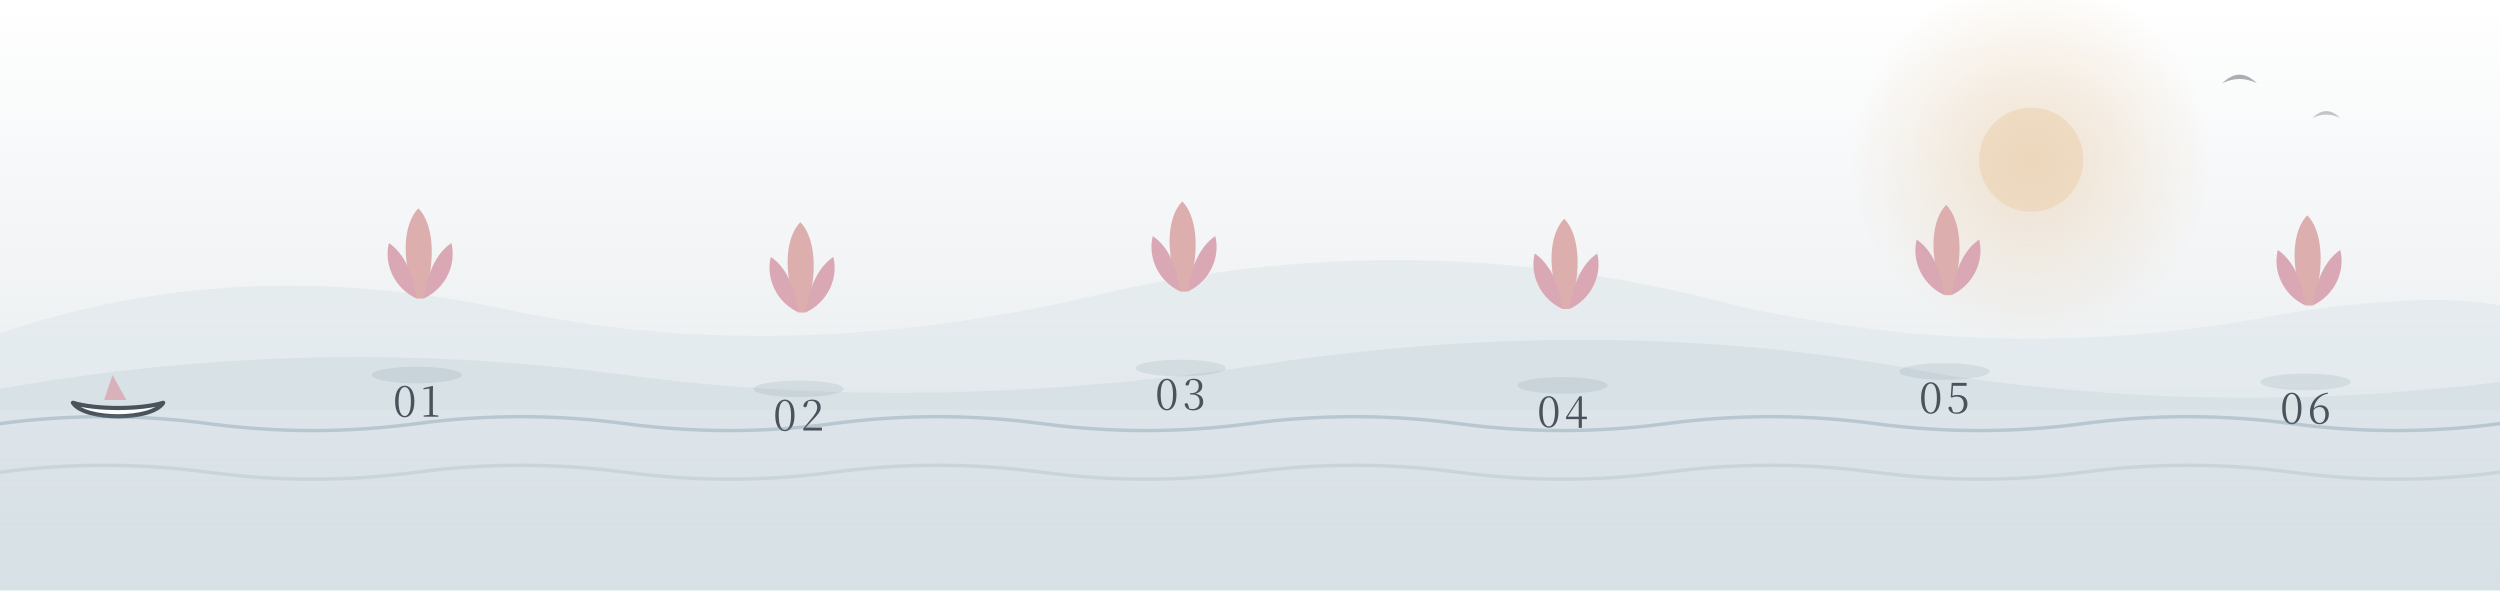
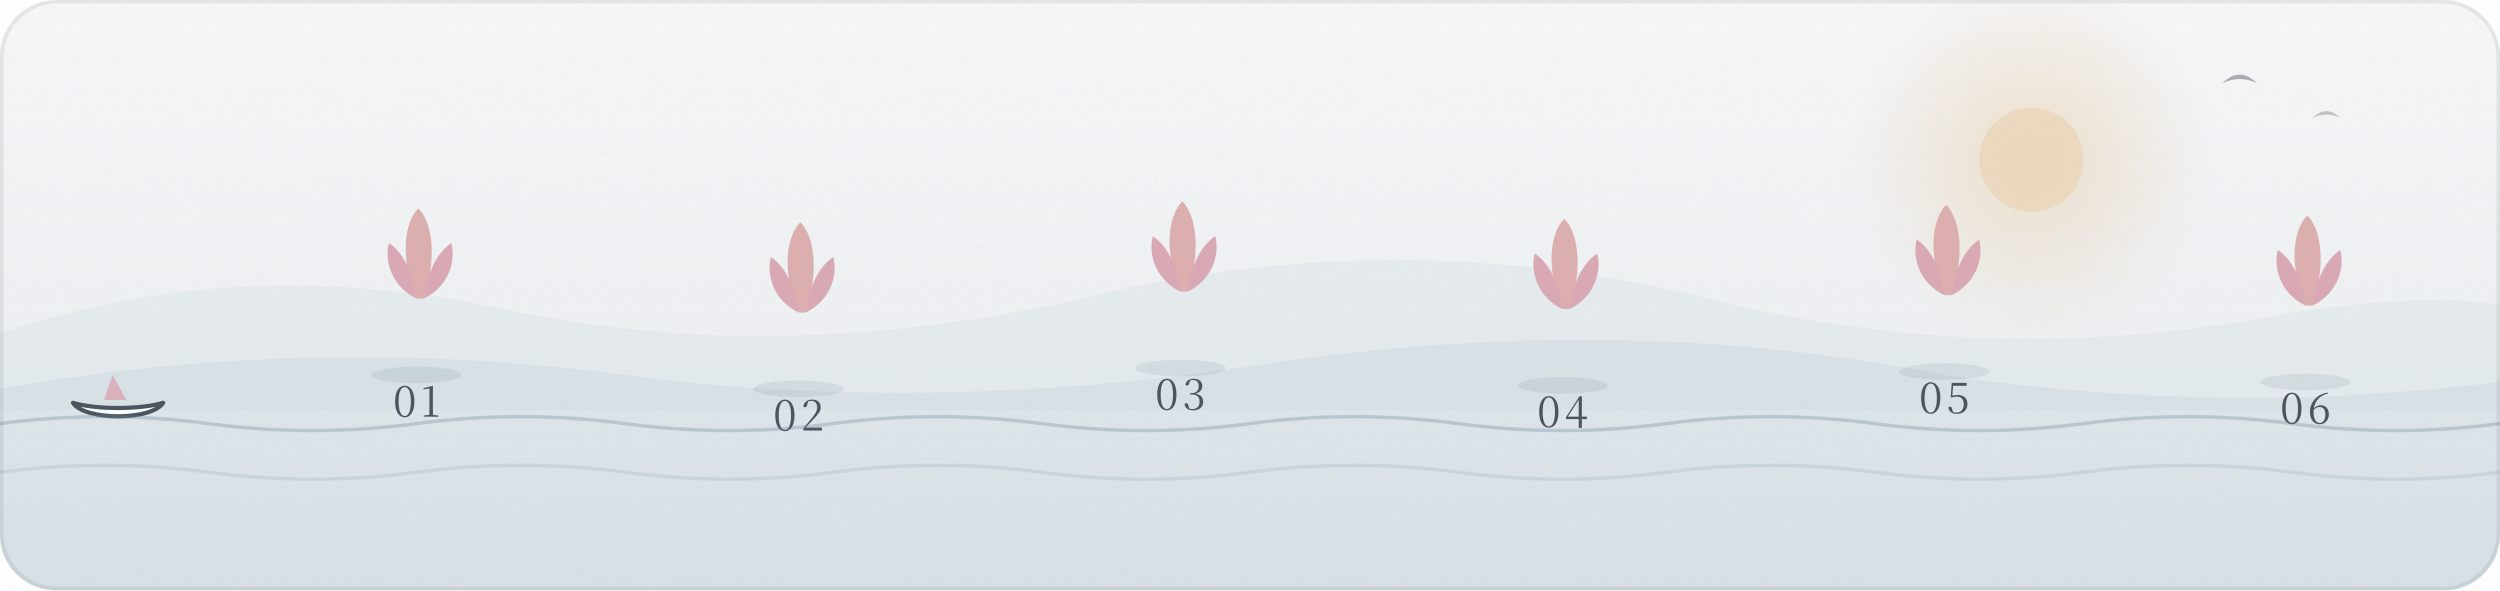
<svg xmlns="http://www.w3.org/2000/svg" width="720" height="170" viewBox="0 0 720 170" role="img" aria-label="六盏荷花灯顺着小河漂:01 日常说说、02 照片、03 地图故事、04 工作展示、05 有趣的搜集、06 旅行">
  <defs>
+     <clipPath id="frame">
+       <rect x="0" y="0" width="720" height="170" rx="16" />
+     </clipPath>
+     <filter id="grain">
+       <feTurbulence type="fractalNoise" baseFrequency="0.9" numOctaves="3" stitchTiles="stitch" />
+     </filter>
    <linearGradient id="sky" x1="0" y1="0" x2="0" y2="1">
      <stop offset="0" stop-color="#EDF0F2" stop-opacity="0" />
      <stop offset="0.55" stop-color="#EDF0F2" stop-opacity="0.9" />
      <stop offset="1" stop-color="#E4E9ED" stop-opacity="1" />
    </linearGradient>
    <linearGradient id="water" x1="0" y1="0" x2="0" y2="1">
      <stop offset="0" stop-color="#DDE5EA" stop-opacity="0.9" />
      <stop offset="1" stop-color="#DDE5EA" stop-opacity="0" />
    </linearGradient>
    <radialGradient id="sun" cx="0.5" cy="0.5" r="0.5">
      <stop offset="0" stop-color="#e9cdaa" stop-opacity="0.55" />
      <stop offset="0.6" stop-color="#e9cdaa" stop-opacity="0.22" />
      <stop offset="1" stop-color="#e9cdaa" stop-opacity="0" />
    </radialGradient>
  </defs>
  <style>
    .wave { stroke: #658092; fill: none; stroke-linecap: round; animation: drift 9s ease-in-out infinite alternate; }
    .w1 { opacity: 0.3; }
    .w2 { opacity: 0.15; animation-duration: 12s; animation-delay: -4s; }
    .bob { transform-box: fill-box; transform-origin: 50% 100%; animation: bob 4.6s ease-in-out infinite; }
    .rock { transform-box: fill-box; transform-origin: 50% 100%; animation: rock 3.4s ease-in-out infinite; }
    .flap { transform-box: fill-box; transform-origin: center; animation: flap 1.1s ease-in-out infinite; }
    .num {
      font-family: "Songti SC", "STSong", "Noto Serif SC", "SimSun", "Noto Serif CJK SC", serif;
      font-size: 12px;
      fill: #4A525C;
      letter-spacing: 0.1em;
    }
    @keyframes drift {
      from { transform: translateX(-8px); }
      to { transform: translateX(8px); }
    }
    @keyframes bob {
      0%, 100% { transform: translateY(0) rotate(0deg); }
      50% { transform: translateY(-3px) rotate(2deg); }
    }
    @keyframes rock {
      0%, 100% { transform: rotate(0deg) translateY(0); }
      30% { transform: rotate(-4deg) translateY(-1px); }
      70% { transform: rotate(3.5deg) translateY(0.5px); }
    }
    @keyframes flap {
      0%, 100% { transform: scaleY(1); }
      50% { transform: scaleY(0.4); }
    }
    @media (prefers-reduced-motion: reduce) {
      .wave, .bob, .rock, .flap { animation: none; }
    }
  </style>
-   <rect x="0" y="0" width="720" height="170" fill="url(#sky)" />
-   <circle cx="585" cy="46" r="52" fill="url(#sun)" />
-   <circle cx="585" cy="46" r="15" fill="#e9cdaa" opacity="0.5" />
-   <path d="M 0 96 Q 70 72 150 90 Q 230 106 320 84 Q 410 64 500 88 Q 580 106 660 90 Q 700 84 720 88 L 720 170 L 0 170 Z" fill="#DDE5EA" opacity="0.55" />
-   <path d="M 0 112 Q 90 96 180 108 Q 270 120 370 104 Q 470 90 560 108 Q 640 120 720 110 L 720 170 L 0 170 Z" fill="#D3DDE3" opacity="0.7" />
-   <rect x="0" y="118" width="720" height="52" fill="url(#water)" />
-   <g transform="translate(34, 116)">
-     <g class="rock">
-       <path d="M -13 0 C -6.5 2 6.5 2 13 0 C 9.7 5.2 -9.7 5.2 -13 0 Z" fill="#fbfcfc" stroke="#4a525c" stroke-width="1.2" stroke-linejoin="round" />
-       <path d="M -4 -0.8 L -1.6 -8 L 2.4 -0.8 Z" fill="#d9a8b4" opacity="0.85" />
+   <rect x="0" y="0" width="720" height="170" rx="16" fill="#F6F7F8" />
+   <g clip-path="url(#frame)">
+     <rect x="0" y="0" width="720" height="170" fill="url(#sky)" />
+     <circle cx="585" cy="46" r="52" fill="url(#sun)" />
+     <circle cx="585" cy="46" r="15" fill="#e9cdaa" opacity="0.5" />
+     <path d="M 0 96 Q 70 72 150 90 Q 230 106 320 84 Q 410 64 500 88 Q 580 106 660 90 Q 700 84 720 88 L 720 170 L 0 170 Z" fill="#DDE5EA" opacity="0.55" />
+     <path d="M 0 112 Q 90 96 180 108 Q 270 120 370 104 Q 470 90 560 108 Q 640 120 720 110 L 720 170 L 0 170 Z" fill="#D3DDE3" opacity="0.7" />
+     <rect x="0" y="118" width="720" height="52" fill="url(#water)" />
+     <g transform="translate(34, 116)">
+       <g class="rock">
+         <path d="M -13 0 C -6.5 2 6.5 2 13 0 C 9.7 5.2 -9.7 5.2 -13 0 Z" fill="#fbfcfc" stroke="#4a525c" stroke-width="1.2" stroke-linejoin="round" />
+         <path d="M -4 -0.8 L -1.6 -8 L 2.4 -0.8 Z" fill="#d9a8b4" opacity="0.85" />
+       </g>
+     </g>
+     <g transform="translate(120, 60)">
+       <g class="bob" style="animation-delay: 0s">
+         <ellipse cx="0" cy="48" rx="13" ry="2.4" fill="#658092" opacity="0.14" />
+         <path d="M 0 26 C -5 14 -3.5 4 0.5 0 C 4.5 4 6 14 2 26 Z" fill="#dcaeae" />
+         <path d="M 0 26 C -6.5 23 -9.5 16 -8 10 C -3.5 13 -1 19 0 26 Z" fill="#d9a8b4" />
+         <path d="M 2 26 C 8.5 23 11.5 16 10 10 C 5.5 13 3 19 2 26 Z" fill="#d9a8b4" />
+         <text class="num" x="0" y="60" text-anchor="middle">01</text>
+       </g>
+     </g>
+     <g transform="translate(230, 64)">
+       <g class="bob" style="animation-delay: -1.4s">
+         <ellipse cx="0" cy="48" rx="13" ry="2.4" fill="#658092" opacity="0.14" />
+         <path d="M 0 26 C -5 14 -3.5 4 0.5 0 C 4.5 4 6 14 2 26 Z" fill="#dcaeae" />
+         <path d="M 0 26 C -6.5 23 -9.5 16 -8 10 C -3.5 13 -1 19 0 26 Z" fill="#d9a8b4" />
+         <path d="M 2 26 C 8.5 23 11.5 16 10 10 C 5.5 13 3 19 2 26 Z" fill="#d9a8b4" />
+         <text class="num" x="0" y="60" text-anchor="middle">02</text>
+       </g>
+     </g>
+     <g transform="translate(340, 58)">
+       <g class="bob" style="animation-delay: -2.6s">
+         <ellipse cx="0" cy="48" rx="13" ry="2.4" fill="#658092" opacity="0.14" />
+         <path d="M 0 26 C -5 14 -3.5 4 0.5 0 C 4.5 4 6 14 2 26 Z" fill="#dcaeae" />
+         <path d="M 0 26 C -6.5 23 -9.5 16 -8 10 C -3.5 13 -1 19 0 26 Z" fill="#d9a8b4" />
+         <path d="M 2 26 C 8.5 23 11.5 16 10 10 C 5.5 13 3 19 2 26 Z" fill="#d9a8b4" />
+         <text class="num" x="0" y="60" text-anchor="middle">03</text>
+       </g>
+     </g>
+     <g transform="translate(450, 63)">
+       <g class="bob" style="animation-delay: -0.8s">
+         <ellipse cx="0" cy="48" rx="13" ry="2.4" fill="#658092" opacity="0.14" />
+         <path d="M 0 26 C -5 14 -3.5 4 0.5 0 C 4.5 4 6 14 2 26 Z" fill="#dcaeae" />
+         <path d="M 0 26 C -6.5 23 -9.5 16 -8 10 C -3.5 13 -1 19 0 26 Z" fill="#d9a8b4" />
+         <path d="M 2 26 C 8.5 23 11.5 16 10 10 C 5.5 13 3 19 2 26 Z" fill="#d9a8b4" />
+         <text class="num" x="0" y="60" text-anchor="middle">04</text>
+       </g>
+     </g>
+     <g transform="translate(560, 59)">
+       <g class="bob" style="animation-delay: -2s">
+         <ellipse cx="0" cy="48" rx="13" ry="2.4" fill="#658092" opacity="0.14" />
+         <path d="M 0 26 C -5 14 -3.5 4 0.5 0 C 4.5 4 6 14 2 26 Z" fill="#dcaeae" />
+         <path d="M 0 26 C -6.5 23 -9.5 16 -8 10 C -3.5 13 -1 19 0 26 Z" fill="#d9a8b4" />
+         <path d="M 2 26 C 8.5 23 11.5 16 10 10 C 5.5 13 3 19 2 26 Z" fill="#d9a8b4" />
+         <text class="num" x="0" y="60" text-anchor="middle">05</text>
+       </g>
+     </g>
+     <g transform="translate(664, 62)">
+       <g class="bob" style="animation-delay: -3.3s">
+         <ellipse cx="0" cy="48" rx="13" ry="2.4" fill="#658092" opacity="0.14" />
+         <path d="M 0 26 C -5 14 -3.5 4 0.5 0 C 4.5 4 6 14 2 26 Z" fill="#dcaeae" />
+         <path d="M 0 26 C -6.5 23 -9.5 16 -8 10 C -3.5 13 -1 19 0 26 Z" fill="#d9a8b4" />
+         <path d="M 2 26 C 8.5 23 11.5 16 10 10 C 5.5 13 3 19 2 26 Z" fill="#d9a8b4" />
+         <text class="num" x="0" y="60" text-anchor="middle">06</text>
+       </g>
+     </g>
+     <path class="wave w1" d="M 0 122 Q 30 118 60 122 T 120 122 T 180 122 T 240 122 T 300 122 T 360 122 T 420 122 T 480 122 T 540 122 T 600 122 T 660 122 T 720 122" />
+     <path class="wave w2" d="M 0 136 Q 30 132 60 136 T 120 136 T 180 136 T 240 136 T 300 136 T 360 136 T 420 136 T 480 136 T 540 136 T 600 136 T 660 136 T 720 136" />
+     <g transform="translate(640, 24)">
+       <path class="flap" d="M 0 0 Q 5 -5 10 0 Q 5 -2.5 0 0 Z" fill="#4a525c" opacity="0.45" />
+     </g>
+     <g transform="translate(666, 34)">
+       <path class="flap" style="animation-delay: -0.5s" d="M 0 0 Q 4 -4 8 0 Q 4 -2 0 0 Z" fill="#4a525c" opacity="0.32" />
    </g>
  </g>
-   <g transform="translate(120, 60)">
-     <g class="bob" style="animation-delay: 0s">
-       <ellipse cx="0" cy="48" rx="13" ry="2.4" fill="#658092" opacity="0.14" />
-       <path d="M 0 26 C -5 14 -3.5 4 0.5 0 C 4.5 4 6 14 2 26 Z" fill="#dcaeae" />
-       <path d="M 0 26 C -6.5 23 -9.5 16 -8 10 C -3.5 13 -1 19 0 26 Z" fill="#d9a8b4" />
-       <path d="M 2 26 C 8.5 23 11.5 16 10 10 C 5.5 13 3 19 2 26 Z" fill="#d9a8b4" />
-       <text class="num" x="0" y="60" text-anchor="middle">01</text>
-     </g>
-   </g>
-   <g transform="translate(230, 64)">
-     <g class="bob" style="animation-delay: -1.4s">
-       <ellipse cx="0" cy="48" rx="13" ry="2.4" fill="#658092" opacity="0.14" />
-       <path d="M 0 26 C -5 14 -3.5 4 0.5 0 C 4.5 4 6 14 2 26 Z" fill="#dcaeae" />
-       <path d="M 0 26 C -6.5 23 -9.5 16 -8 10 C -3.5 13 -1 19 0 26 Z" fill="#d9a8b4" />
-       <path d="M 2 26 C 8.5 23 11.5 16 10 10 C 5.5 13 3 19 2 26 Z" fill="#d9a8b4" />
-       <text class="num" x="0" y="60" text-anchor="middle">02</text>
-     </g>
-   </g>
-   <g transform="translate(340, 58)">
-     <g class="bob" style="animation-delay: -2.6s">
-       <ellipse cx="0" cy="48" rx="13" ry="2.4" fill="#658092" opacity="0.14" />
-       <path d="M 0 26 C -5 14 -3.5 4 0.5 0 C 4.5 4 6 14 2 26 Z" fill="#dcaeae" />
-       <path d="M 0 26 C -6.5 23 -9.5 16 -8 10 C -3.5 13 -1 19 0 26 Z" fill="#d9a8b4" />
-       <path d="M 2 26 C 8.5 23 11.5 16 10 10 C 5.5 13 3 19 2 26 Z" fill="#d9a8b4" />
-       <text class="num" x="0" y="60" text-anchor="middle">03</text>
-     </g>
-   </g>
-   <g transform="translate(450, 63)">
-     <g class="bob" style="animation-delay: -0.8s">
-       <ellipse cx="0" cy="48" rx="13" ry="2.4" fill="#658092" opacity="0.14" />
-       <path d="M 0 26 C -5 14 -3.5 4 0.5 0 C 4.5 4 6 14 2 26 Z" fill="#dcaeae" />
-       <path d="M 0 26 C -6.5 23 -9.5 16 -8 10 C -3.5 13 -1 19 0 26 Z" fill="#d9a8b4" />
-       <path d="M 2 26 C 8.5 23 11.5 16 10 10 C 5.5 13 3 19 2 26 Z" fill="#d9a8b4" />
-       <text class="num" x="0" y="60" text-anchor="middle">04</text>
-     </g>
-   </g>
-   <g transform="translate(560, 59)">
-     <g class="bob" style="animation-delay: -2s">
-       <ellipse cx="0" cy="48" rx="13" ry="2.4" fill="#658092" opacity="0.14" />
-       <path d="M 0 26 C -5 14 -3.5 4 0.5 0 C 4.5 4 6 14 2 26 Z" fill="#dcaeae" />
-       <path d="M 0 26 C -6.5 23 -9.5 16 -8 10 C -3.5 13 -1 19 0 26 Z" fill="#d9a8b4" />
-       <path d="M 2 26 C 8.5 23 11.5 16 10 10 C 5.5 13 3 19 2 26 Z" fill="#d9a8b4" />
-       <text class="num" x="0" y="60" text-anchor="middle">05</text>
-     </g>
-   </g>
-   <g transform="translate(664, 62)">
-     <g class="bob" style="animation-delay: -3.3s">
-       <ellipse cx="0" cy="48" rx="13" ry="2.4" fill="#658092" opacity="0.14" />
-       <path d="M 0 26 C -5 14 -3.5 4 0.5 0 C 4.5 4 6 14 2 26 Z" fill="#dcaeae" />
-       <path d="M 0 26 C -6.5 23 -9.5 16 -8 10 C -3.5 13 -1 19 0 26 Z" fill="#d9a8b4" />
-       <path d="M 2 26 C 8.5 23 11.5 16 10 10 C 5.5 13 3 19 2 26 Z" fill="#d9a8b4" />
-       <text class="num" x="0" y="60" text-anchor="middle">06</text>
-     </g>
-   </g>
-   <path class="wave w1" d="M 0 122 Q 30 118 60 122 T 120 122 T 180 122 T 240 122 T 300 122 T 360 122 T 420 122 T 480 122 T 540 122 T 600 122 T 660 122 T 720 122" />
-   <path class="wave w2" d="M 0 136 Q 30 132 60 136 T 120 136 T 180 136 T 240 136 T 300 136 T 360 136 T 420 136 T 480 136 T 540 136 T 600 136 T 660 136 T 720 136" />
-   <g transform="translate(640, 24)">
-     <path class="flap" d="M 0 0 Q 5 -5 10 0 Q 5 -2.5 0 0 Z" fill="#4a525c" opacity="0.45" />
-   </g>
-   <g transform="translate(666, 34)">
-     <path class="flap" style="animation-delay: -0.5s" d="M 0 0 Q 4 -4 8 0 Q 4 -2 0 0 Z" fill="#4a525c" opacity="0.32" />
-   </g>
+   <rect x="0" y="0" width="720" height="170" rx="16" filter="url(#grain)" opacity="0.045" />
+   <rect x="0.5" y="0.5" width="719" height="169" rx="16" fill="none" stroke="rgba(25,29,34,0.08)" />
</svg>
